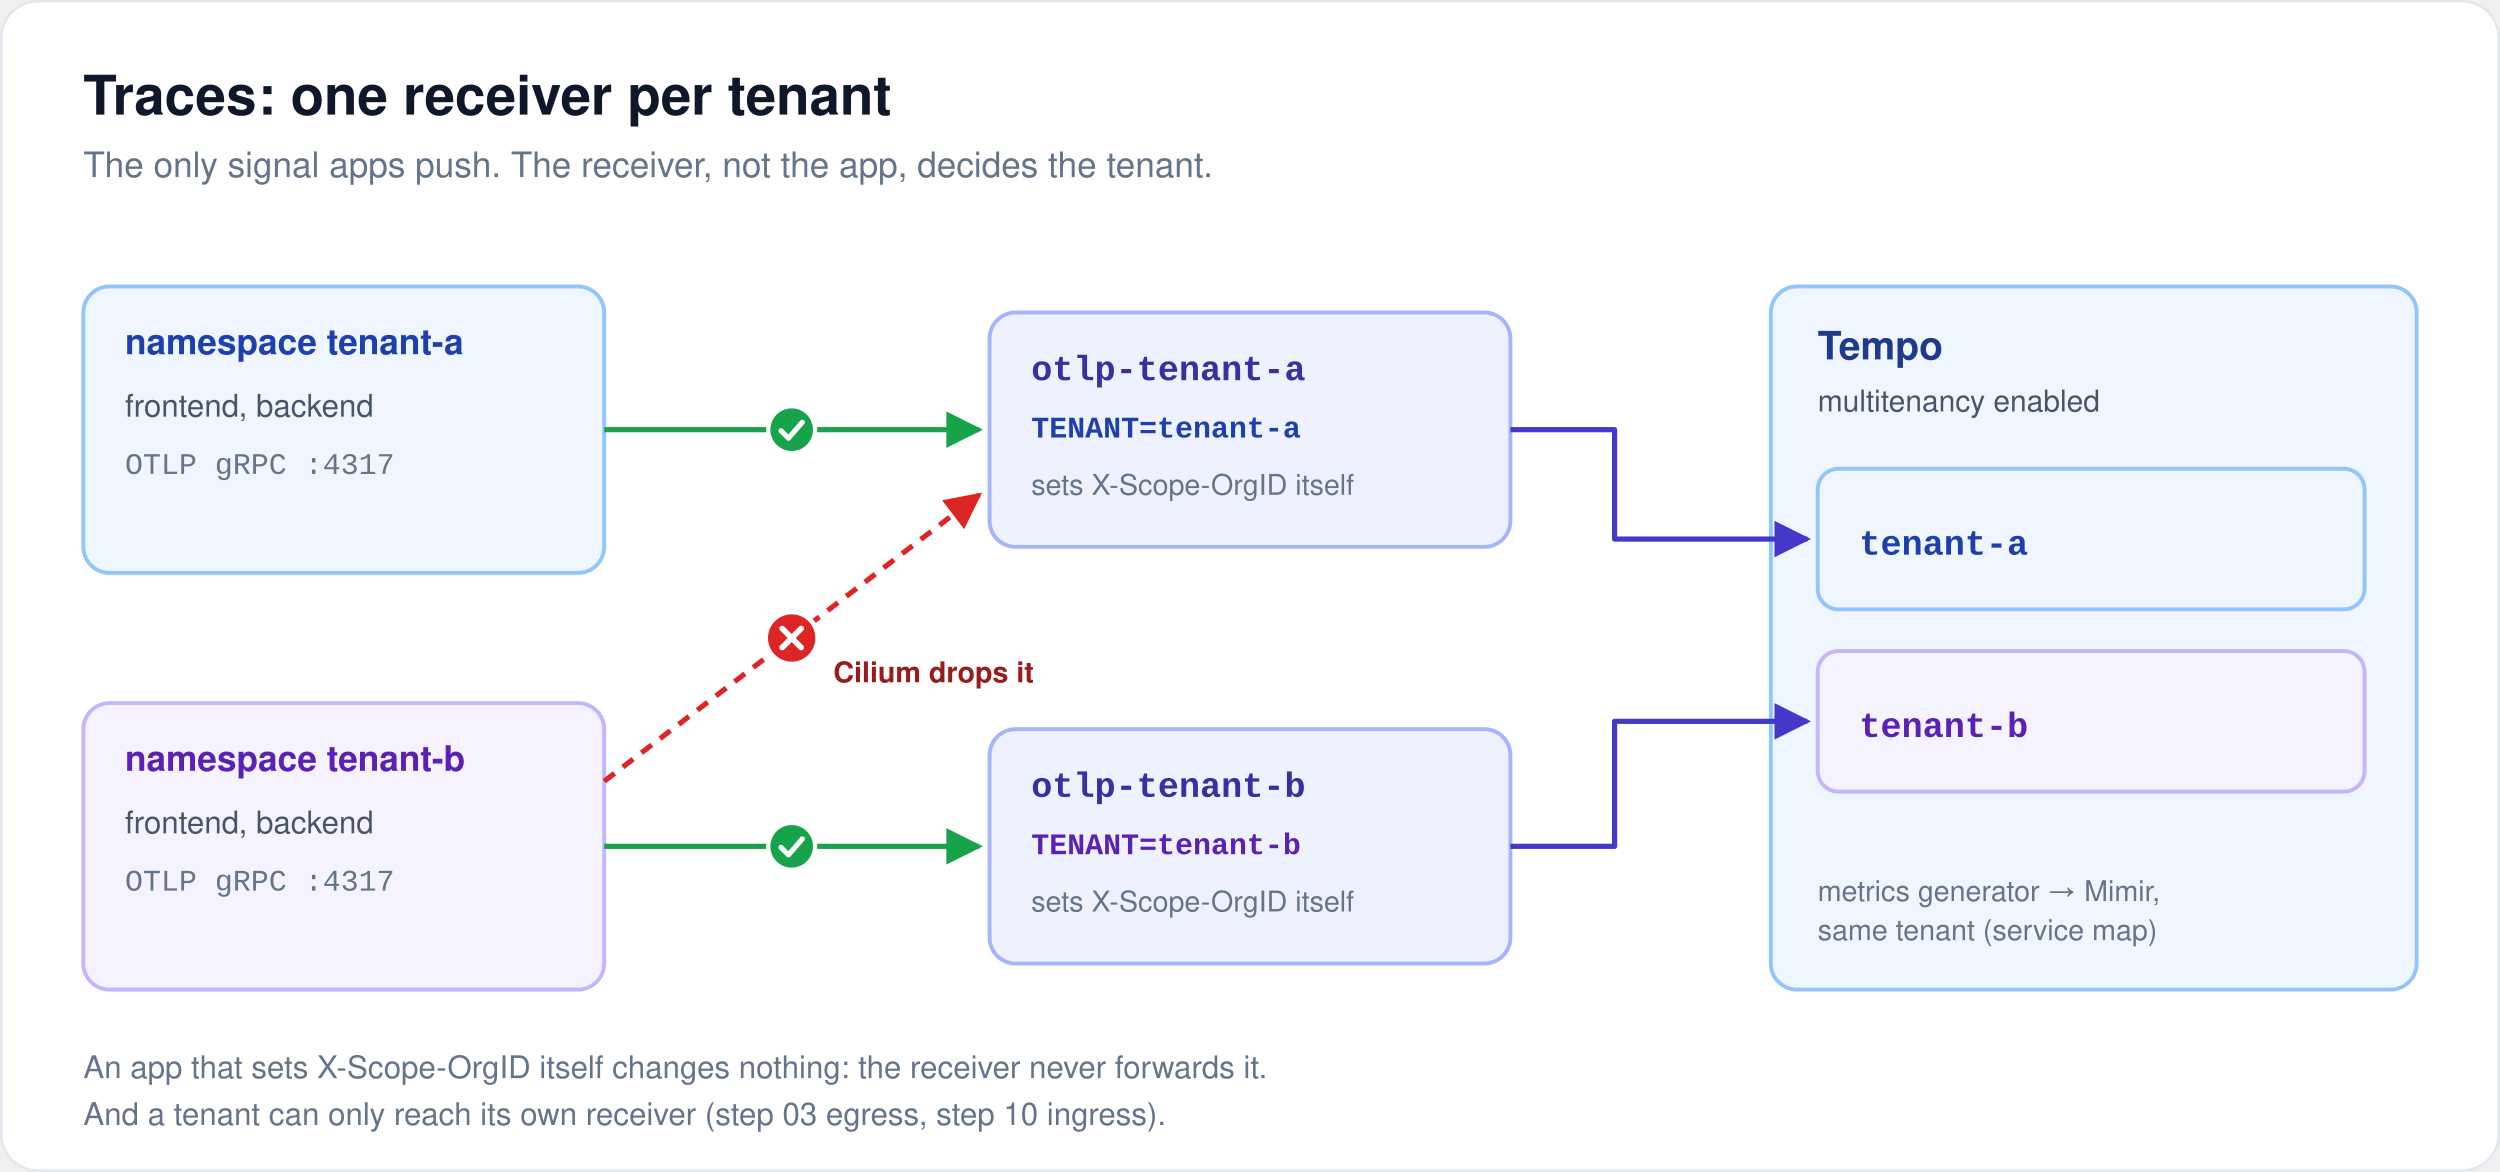
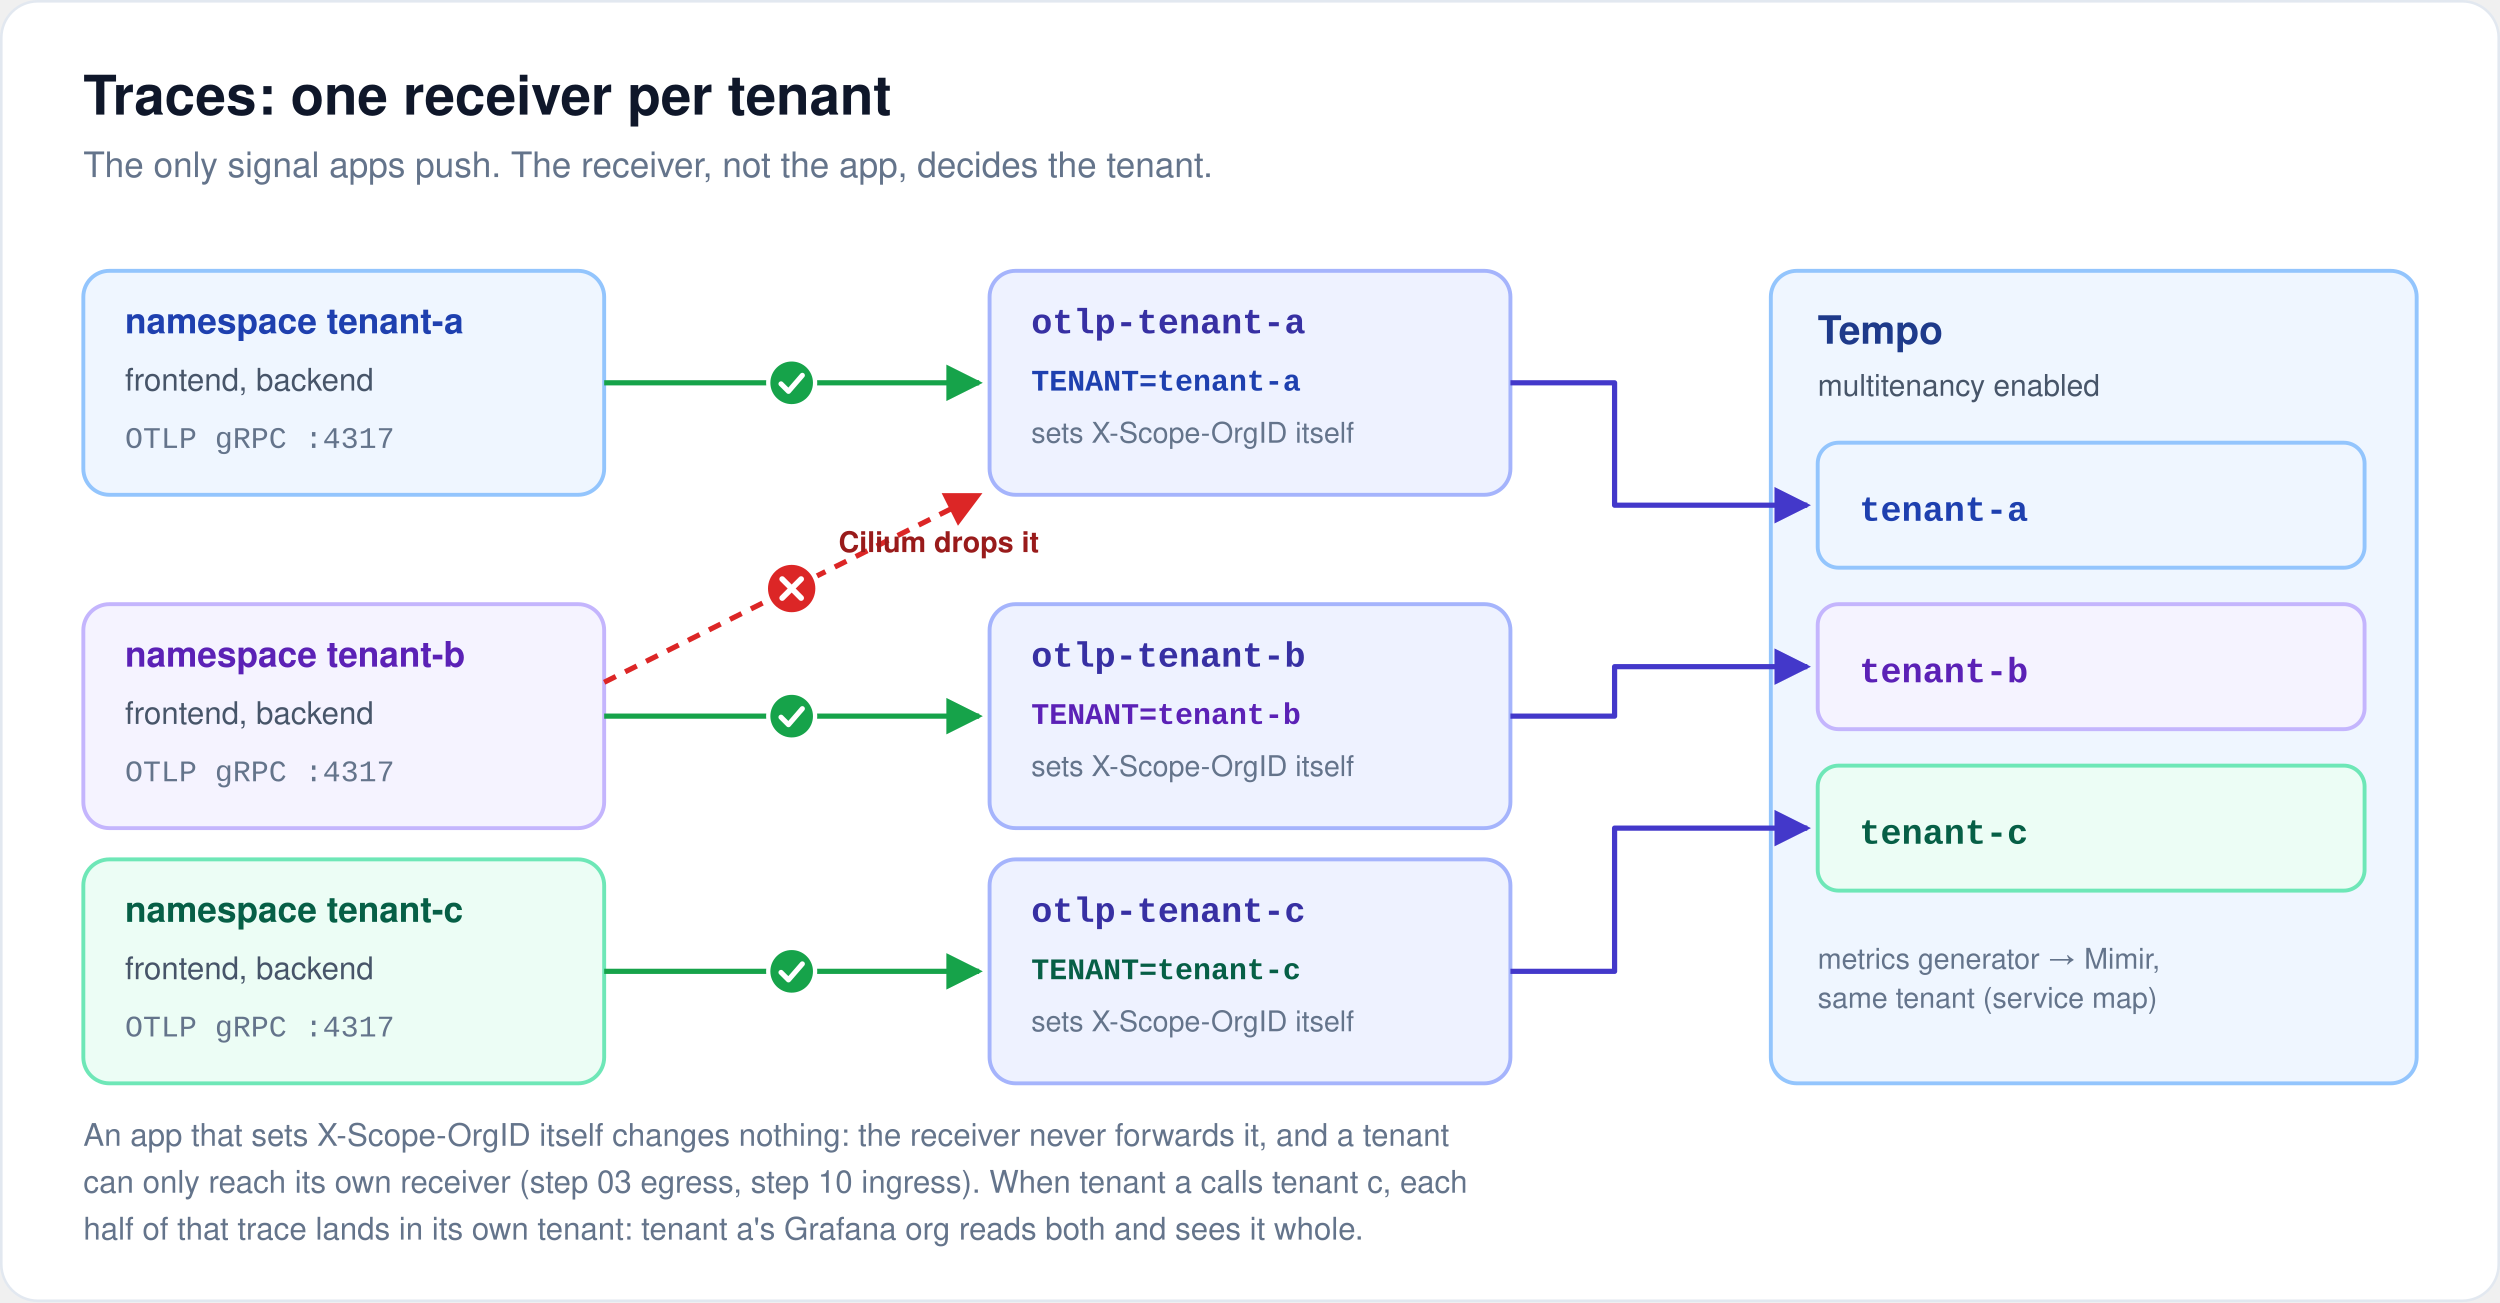
- <svg xmlns="http://www.w3.org/2000/svg" width="960" height="450" viewBox="0 0 960 450" role="img" aria-labelledby="t">
+ <svg xmlns="http://www.w3.org/2000/svg" width="960" height="500" viewBox="0 0 960 500" role="img" aria-labelledby="t">
  <defs>
    <marker id="ah16A34A" viewBox="0 0 10 10" refX="9" refY="5" markerWidth="7" markerHeight="7" orient="auto-start-reverse">
      <path d="M0,0 L10,5 L0,10 z" fill="#16A34A" />
    </marker>
    <marker id="ah4338CA" viewBox="0 0 10 10" refX="9" refY="5" markerWidth="7" markerHeight="7" orient="auto-start-reverse">
      <path d="M0,0 L10,5 L0,10 z" fill="#4338CA" />
    </marker>
    <marker id="ahDC2626" viewBox="0 0 10 10" refX="9" refY="5" markerWidth="7" markerHeight="7" orient="auto-start-reverse">
      <path d="M0,0 L10,5 L0,10 z" fill="#DC2626" />
    </marker>
  </defs>
-   <rect x="0.5" y="0.5" width="959" height="449" rx="14" fill="#FFFFFF" stroke="#E2E8F0" />
+   <rect x="0.5" y="0.5" width="959" height="499" rx="14" fill="#FFFFFF" stroke="#E2E8F0" />
  <text x="32" y="44" font-family="'Segoe UI', 'Helvetica Neue', Helvetica, Arial, sans-serif" font-size="21" font-weight="700" fill="#0F172A">Traces: one receiver per tenant</text>
  <text x="32" y="68" font-family="'Segoe UI', 'Helvetica Neue', Helvetica, Arial, sans-serif" font-size="13.5" fill="#64748B">The only signal apps push. The receiver, not the app, decides the tenant.</text>
-   <rect x="32" y="110" width="200" height="110" rx="10" fill="#EFF6FF" stroke="#93C5FD" stroke-width="1.5" />
-   <text x="48" y="136" font-family="'Segoe UI', 'Helvetica Neue', Helvetica, Arial, sans-serif" font-size="13.5" font-weight="700" fill="#1E40AF" text-anchor="start">namespace tenant-a</text>
-   <text x="48" y="160" font-family="'Segoe UI', 'Helvetica Neue', Helvetica, Arial, sans-serif" font-size="12" font-weight="400" fill="#475569" text-anchor="start">frontend, backend</text>
-   <text x="48" y="182" font-family="Consolas, 'SFMono-Regular', 'Liberation Mono', Menlo, monospace" font-size="11.5" font-weight="400" fill="#64748B" text-anchor="start">OTLP gRPC :4317</text>
-   <rect x="32" y="270" width="200" height="110" rx="10" fill="#F5F3FF" stroke="#C4B5FD" stroke-width="1.5" />
-   <text x="48" y="296" font-family="'Segoe UI', 'Helvetica Neue', Helvetica, Arial, sans-serif" font-size="13.5" font-weight="700" fill="#5B21B6" text-anchor="start">namespace tenant-b</text>
-   <text x="48" y="320" font-family="'Segoe UI', 'Helvetica Neue', Helvetica, Arial, sans-serif" font-size="12" font-weight="400" fill="#475569" text-anchor="start">frontend, backend</text>
-   <text x="48" y="342" font-family="Consolas, 'SFMono-Regular', 'Liberation Mono', Menlo, monospace" font-size="11.5" font-weight="400" fill="#64748B" text-anchor="start">OTLP gRPC :4317</text>
-   <rect x="380" y="120" width="200" height="90" rx="10" fill="#EEF2FF" stroke="#A5B4FC" stroke-width="1.5" />
-   <text x="396" y="146" font-family="Consolas, 'SFMono-Regular', 'Liberation Mono', Menlo, monospace" font-size="13.5" font-weight="700" fill="#3730A3" text-anchor="start">otlp-tenant-a</text>
-   <text x="396" y="168" font-family="Consolas, 'SFMono-Regular', 'Liberation Mono', Menlo, monospace" font-size="11.5" font-weight="600" fill="#1E40AF" text-anchor="start">TENANT=tenant-a</text>
-   <text x="396" y="190" font-family="'Segoe UI', 'Helvetica Neue', Helvetica, Arial, sans-serif" font-size="11" font-weight="400" fill="#64748B" text-anchor="start">sets X-Scope-OrgID itself</text>
-   <rect x="380" y="280" width="200" height="90" rx="10" fill="#EEF2FF" stroke="#A5B4FC" stroke-width="1.5" />
-   <text x="396" y="306" font-family="Consolas, 'SFMono-Regular', 'Liberation Mono', Menlo, monospace" font-size="13.5" font-weight="700" fill="#3730A3" text-anchor="start">otlp-tenant-b</text>
-   <text x="396" y="328" font-family="Consolas, 'SFMono-Regular', 'Liberation Mono', Menlo, monospace" font-size="11.5" font-weight="600" fill="#5B21B6" text-anchor="start">TENANT=tenant-b</text>
-   <text x="396" y="350" font-family="'Segoe UI', 'Helvetica Neue', Helvetica, Arial, sans-serif" font-size="11" font-weight="400" fill="#64748B" text-anchor="start">sets X-Scope-OrgID itself</text>
-   <path d="M232,165 L376,165" fill="none" stroke="#16A34A" stroke-width="2" stroke-linejoin="round" marker-end="url(#ah16A34A)" />
-   <g transform="translate(304,165) scale(0.8181818)">
+   <rect x="32" y="104" width="200" height="86" rx="10" fill="#EFF6FF" stroke="#93C5FD" stroke-width="1.5" />
+   <text x="48" y="128" font-family="'Segoe UI', 'Helvetica Neue', Helvetica, Arial, sans-serif" font-size="13.5" font-weight="700" fill="#1E40AF" text-anchor="start">namespace tenant-a</text>
+   <text x="48" y="150" font-family="'Segoe UI', 'Helvetica Neue', Helvetica, Arial, sans-serif" font-size="12" font-weight="400" fill="#475569" text-anchor="start">frontend, backend</text>
+   <text x="48" y="172" font-family="Consolas, 'SFMono-Regular', 'Liberation Mono', Menlo, monospace" font-size="11.5" font-weight="400" fill="#64748B" text-anchor="start">OTLP gRPC :4317</text>
+   <rect x="32" y="232" width="200" height="86" rx="10" fill="#F5F3FF" stroke="#C4B5FD" stroke-width="1.5" />
+   <text x="48" y="256" font-family="'Segoe UI', 'Helvetica Neue', Helvetica, Arial, sans-serif" font-size="13.5" font-weight="700" fill="#5B21B6" text-anchor="start">namespace tenant-b</text>
+   <text x="48" y="278" font-family="'Segoe UI', 'Helvetica Neue', Helvetica, Arial, sans-serif" font-size="12" font-weight="400" fill="#475569" text-anchor="start">frontend, backend</text>
+   <text x="48" y="300" font-family="Consolas, 'SFMono-Regular', 'Liberation Mono', Menlo, monospace" font-size="11.5" font-weight="400" fill="#64748B" text-anchor="start">OTLP gRPC :4317</text>
+   <rect x="32" y="330" width="200" height="86" rx="10" fill="#ECFDF5" stroke="#6EE7B7" stroke-width="1.5" />
+   <text x="48" y="354" font-family="'Segoe UI', 'Helvetica Neue', Helvetica, Arial, sans-serif" font-size="13.5" font-weight="700" fill="#065F46" text-anchor="start">namespace tenant-c</text>
+   <text x="48" y="376" font-family="'Segoe UI', 'Helvetica Neue', Helvetica, Arial, sans-serif" font-size="12" font-weight="400" fill="#475569" text-anchor="start">frontend, backend</text>
+   <text x="48" y="398" font-family="Consolas, 'SFMono-Regular', 'Liberation Mono', Menlo, monospace" font-size="11.5" font-weight="400" fill="#64748B" text-anchor="start">OTLP gRPC :4317</text>
+   <rect x="380" y="104" width="200" height="86" rx="10" fill="#EEF2FF" stroke="#A5B4FC" stroke-width="1.5" />
+   <text x="396" y="128" font-family="Consolas, 'SFMono-Regular', 'Liberation Mono', Menlo, monospace" font-size="13.5" font-weight="700" fill="#3730A3" text-anchor="start">otlp-tenant-a</text>
+   <text x="396" y="150" font-family="Consolas, 'SFMono-Regular', 'Liberation Mono', Menlo, monospace" font-size="11.5" font-weight="600" fill="#1E40AF" text-anchor="start">TENANT=tenant-a</text>
+   <text x="396" y="170" font-family="'Segoe UI', 'Helvetica Neue', Helvetica, Arial, sans-serif" font-size="11" font-weight="400" fill="#64748B" text-anchor="start">sets X-Scope-OrgID itself</text>
+   <rect x="380" y="232" width="200" height="86" rx="10" fill="#EEF2FF" stroke="#A5B4FC" stroke-width="1.5" />
+   <text x="396" y="256" font-family="Consolas, 'SFMono-Regular', 'Liberation Mono', Menlo, monospace" font-size="13.5" font-weight="700" fill="#3730A3" text-anchor="start">otlp-tenant-b</text>
+   <text x="396" y="278" font-family="Consolas, 'SFMono-Regular', 'Liberation Mono', Menlo, monospace" font-size="11.5" font-weight="600" fill="#5B21B6" text-anchor="start">TENANT=tenant-b</text>
+   <text x="396" y="298" font-family="'Segoe UI', 'Helvetica Neue', Helvetica, Arial, sans-serif" font-size="11" font-weight="400" fill="#64748B" text-anchor="start">sets X-Scope-OrgID itself</text>
+   <rect x="380" y="330" width="200" height="86" rx="10" fill="#EEF2FF" stroke="#A5B4FC" stroke-width="1.5" />
+   <text x="396" y="354" font-family="Consolas, 'SFMono-Regular', 'Liberation Mono', Menlo, monospace" font-size="13.5" font-weight="700" fill="#3730A3" text-anchor="start">otlp-tenant-c</text>
+   <text x="396" y="376" font-family="Consolas, 'SFMono-Regular', 'Liberation Mono', Menlo, monospace" font-size="11.5" font-weight="600" fill="#065F46" text-anchor="start">TENANT=tenant-c</text>
+   <text x="396" y="396" font-family="'Segoe UI', 'Helvetica Neue', Helvetica, Arial, sans-serif" font-size="11" font-weight="400" fill="#64748B" text-anchor="start">sets X-Scope-OrgID itself</text>
+   <path d="M232,147 L376,147" fill="none" stroke="#16A34A" stroke-width="2" stroke-linejoin="round" marker-end="url(#ah16A34A)" />
+   <g transform="translate(304,147) scale(0.8181818)">
    <circle r="11" fill="#16A34A" stroke="#FFFFFF" stroke-width="2" />
    <path d="M-5,0.5 L-1.5,4 L5,-3.5" fill="none" stroke="#FFFFFF" stroke-width="2.4" stroke-linecap="round" stroke-linejoin="round" />
  </g>
-   <path d="M232,325 L376,325" fill="none" stroke="#16A34A" stroke-width="2" stroke-linejoin="round" marker-end="url(#ah16A34A)" />
-   <g transform="translate(304,325) scale(0.8181818)">
+   <path d="M232,275 L376,275" fill="none" stroke="#16A34A" stroke-width="2" stroke-linejoin="round" marker-end="url(#ah16A34A)" />
+   <g transform="translate(304,275) scale(0.8181818)">
    <circle r="11" fill="#16A34A" stroke="#FFFFFF" stroke-width="2" />
    <path d="M-5,0.5 L-1.5,4 L5,-3.5" fill="none" stroke="#FFFFFF" stroke-width="2.4" stroke-linecap="round" stroke-linejoin="round" />
  </g>
-   <path d="M232,300 L376,190" fill="none" stroke="#DC2626" stroke-width="2" stroke-linejoin="round" stroke-dasharray="5 4" marker-end="url(#ahDC2626)" />
-   <g transform="translate(304,245) scale(0.9090909)">
+   <path d="M232,373 L376,373" fill="none" stroke="#16A34A" stroke-width="2" stroke-linejoin="round" marker-end="url(#ah16A34A)" />
+   <g transform="translate(304,373) scale(0.8181818)">
+     <circle r="11" fill="#16A34A" stroke="#FFFFFF" stroke-width="2" />
+     <path d="M-5,0.5 L-1.5,4 L5,-3.5" fill="none" stroke="#FFFFFF" stroke-width="2.4" stroke-linecap="round" stroke-linejoin="round" />
+   </g>
+   <path d="M232,262 L376,190" fill="none" stroke="#DC2626" stroke-width="2" stroke-linejoin="round" stroke-dasharray="5 4" marker-end="url(#ahDC2626)" />
+   <g transform="translate(304,226) scale(0.9090909)">
    <circle r="11" fill="#DC2626" stroke="#FFFFFF" stroke-width="2" />
    <path d="M-4,-4 L4,4 M4,-4 L-4,4" fill="none" stroke="#FFFFFF" stroke-width="2.4" stroke-linecap="round" />
  </g>
-   <text x="320" y="262" font-family="'Segoe UI', 'Helvetica Neue', Helvetica, Arial, sans-serif" font-size="11" font-weight="600" fill="#991B1B" text-anchor="start">Cilium drops it</text>
-   <rect x="680" y="110" width="248" height="270" rx="10" fill="#EFF6FF" stroke="#93C5FD" stroke-width="1.5" />
-   <text x="698" y="138" font-family="'Segoe UI', 'Helvetica Neue', Helvetica, Arial, sans-serif" font-size="15" font-weight="700" fill="#1E3A8A" text-anchor="start">Tempo</text>
-   <text x="698" y="158" font-family="'Segoe UI', 'Helvetica Neue', Helvetica, Arial, sans-serif" font-size="11.5" font-weight="400" fill="#475569" text-anchor="start">multitenancy enabled</text>
-   <rect x="698" y="180" width="210" height="54" rx="8" fill="#EFF6FF" stroke="#93C5FD" stroke-width="1.5" />
-   <text x="714" y="213" font-family="Consolas, 'SFMono-Regular', 'Liberation Mono', Menlo, monospace" font-size="13.5" font-weight="700" fill="#1E40AF" text-anchor="start">tenant-a</text>
-   <rect x="698" y="250" width="210" height="54" rx="8" fill="#F5F3FF" stroke="#C4B5FD" stroke-width="1.5" />
-   <text x="714" y="283" font-family="Consolas, 'SFMono-Regular', 'Liberation Mono', Menlo, monospace" font-size="13.5" font-weight="700" fill="#5B21B6" text-anchor="start">tenant-b</text>
-   <text x="698" y="346" font-family="'Segoe UI', 'Helvetica Neue', Helvetica, Arial, sans-serif" font-size="11" font-weight="400" fill="#64748B" text-anchor="start">metrics generator → Mimir,</text>
-   <text x="698" y="361" font-family="'Segoe UI', 'Helvetica Neue', Helvetica, Arial, sans-serif" font-size="11" font-weight="400" fill="#64748B" text-anchor="start">same tenant (service map)</text>
-   <path d="M580,165 L620,165 L620,207 L694,207" fill="none" stroke="#4338CA" stroke-width="2" stroke-linejoin="round" marker-end="url(#ah4338CA)" />
-   <path d="M580,325 L620,325 L620,277 L694,277" fill="none" stroke="#4338CA" stroke-width="2" stroke-linejoin="round" marker-end="url(#ah4338CA)" />
-   <text x="32" y="414" font-family="'Segoe UI', 'Helvetica Neue', Helvetica, Arial, sans-serif" font-size="12" font-weight="400" fill="#64748B" text-anchor="start">An app that sets X-Scope-OrgID itself changes nothing: the receiver never forwards it.</text>
-   <text x="32" y="432" font-family="'Segoe UI', 'Helvetica Neue', Helvetica, Arial, sans-serif" font-size="12" font-weight="400" fill="#64748B" text-anchor="start">And a tenant can only reach its own receiver (step 03 egress, step 10 ingress).</text>
+   <text x="322" y="212" font-family="'Segoe UI', 'Helvetica Neue', Helvetica, Arial, sans-serif" font-size="11" font-weight="600" fill="#991B1B" text-anchor="start">Cilium drops it</text>
+   <rect x="680" y="104" width="248" height="312" rx="10" fill="#EFF6FF" stroke="#93C5FD" stroke-width="1.5" />
+   <text x="698" y="132" font-family="'Segoe UI', 'Helvetica Neue', Helvetica, Arial, sans-serif" font-size="15" font-weight="700" fill="#1E3A8A" text-anchor="start">Tempo</text>
+   <text x="698" y="152" font-family="'Segoe UI', 'Helvetica Neue', Helvetica, Arial, sans-serif" font-size="11.5" font-weight="400" fill="#475569" text-anchor="start">multitenancy enabled</text>
+   <rect x="698" y="170" width="210" height="48" rx="8" fill="#EFF6FF" stroke="#93C5FD" stroke-width="1.5" />
+   <text x="714" y="200" font-family="Consolas, 'SFMono-Regular', 'Liberation Mono', Menlo, monospace" font-size="13.5" font-weight="700" fill="#1E40AF" text-anchor="start">tenant-a</text>
+   <rect x="698" y="232" width="210" height="48" rx="8" fill="#F5F3FF" stroke="#C4B5FD" stroke-width="1.5" />
+   <text x="714" y="262" font-family="Consolas, 'SFMono-Regular', 'Liberation Mono', Menlo, monospace" font-size="13.5" font-weight="700" fill="#5B21B6" text-anchor="start">tenant-b</text>
+   <rect x="698" y="294" width="210" height="48" rx="8" fill="#ECFDF5" stroke="#6EE7B7" stroke-width="1.5" />
+   <text x="714" y="324" font-family="Consolas, 'SFMono-Regular', 'Liberation Mono', Menlo, monospace" font-size="13.5" font-weight="700" fill="#065F46" text-anchor="start">tenant-c</text>
+   <text x="698" y="372" font-family="'Segoe UI', 'Helvetica Neue', Helvetica, Arial, sans-serif" font-size="11" font-weight="400" fill="#64748B" text-anchor="start">metrics generator → Mimir,</text>
+   <text x="698" y="387" font-family="'Segoe UI', 'Helvetica Neue', Helvetica, Arial, sans-serif" font-size="11" font-weight="400" fill="#64748B" text-anchor="start">same tenant (service map)</text>
+   <path d="M580,147 L620,147 L620,194 L694,194" fill="none" stroke="#4338CA" stroke-width="2" stroke-linejoin="round" marker-end="url(#ah4338CA)" />
+   <path d="M580,275 L620,275 L620,256 L694,256" fill="none" stroke="#4338CA" stroke-width="2" stroke-linejoin="round" marker-end="url(#ah4338CA)" />
+   <path d="M580,373 L620,373 L620,318 L694,318" fill="none" stroke="#4338CA" stroke-width="2" stroke-linejoin="round" marker-end="url(#ah4338CA)" />
+   <text x="32" y="440" font-family="'Segoe UI', 'Helvetica Neue', Helvetica, Arial, sans-serif" font-size="12" font-weight="400" fill="#64748B" text-anchor="start">An app that sets X-Scope-OrgID itself changes nothing: the receiver never forwards it, and a tenant</text>
+   <text x="32" y="458" font-family="'Segoe UI', 'Helvetica Neue', Helvetica, Arial, sans-serif" font-size="12" font-weight="400" fill="#64748B" text-anchor="start">can only reach its own receiver (step 03 egress, step 10 ingress). When tenant a calls tenant c, each</text>
+   <text x="32" y="476" font-family="'Segoe UI', 'Helvetica Neue', Helvetica, Arial, sans-serif" font-size="12" font-weight="400" fill="#64748B" text-anchor="start">half of that trace lands in its own tenant: tenant a's Grafana org reads both and sees it whole.</text>
</svg>
